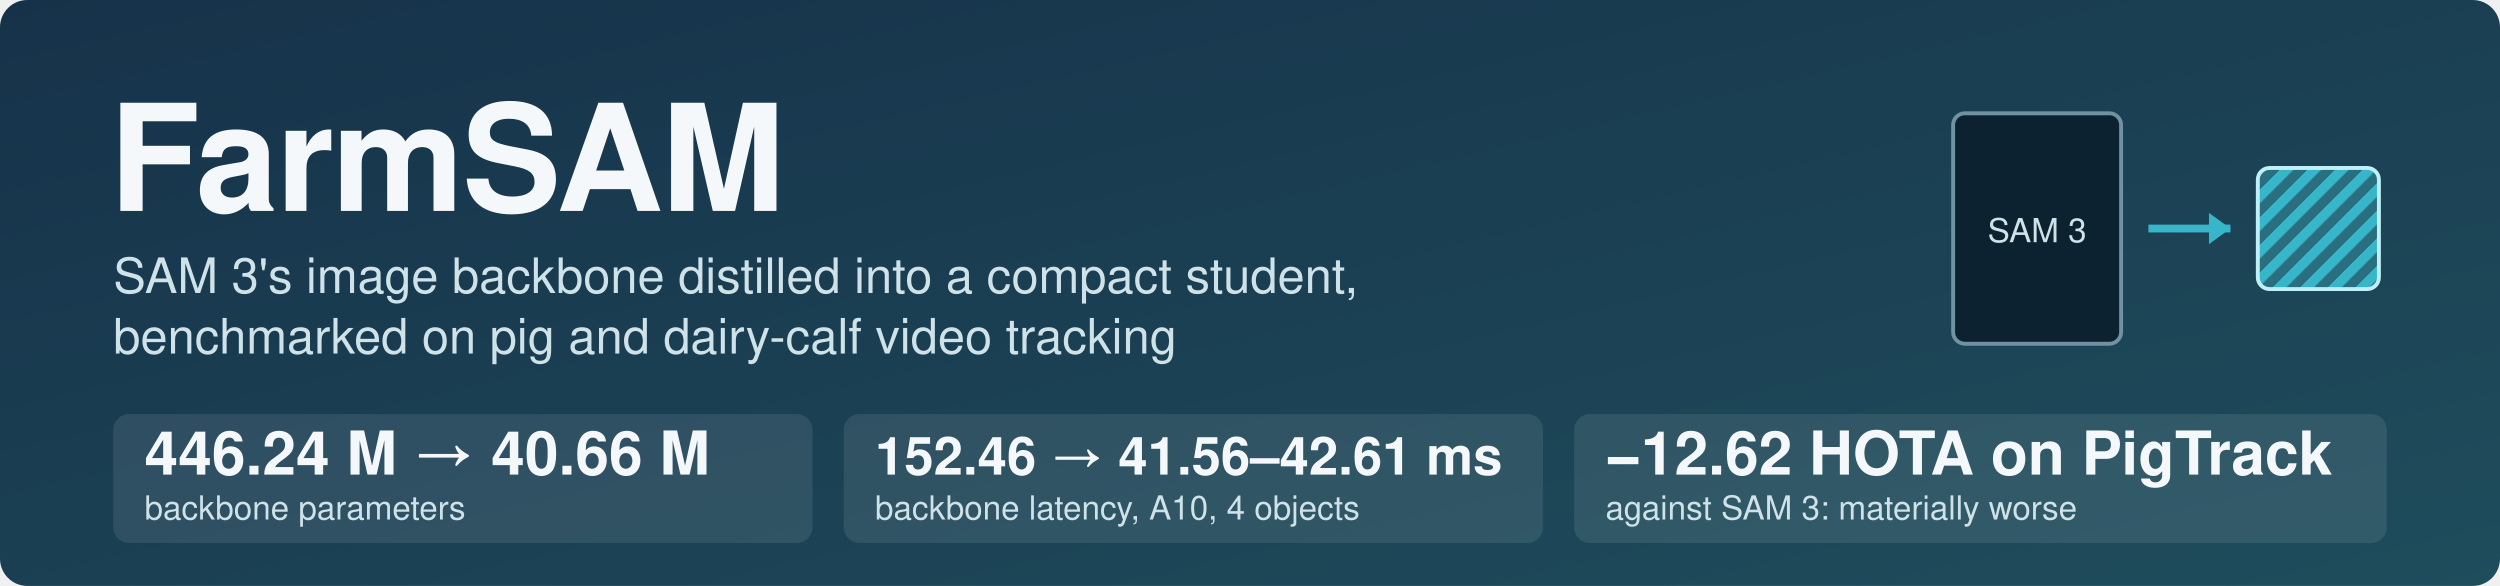
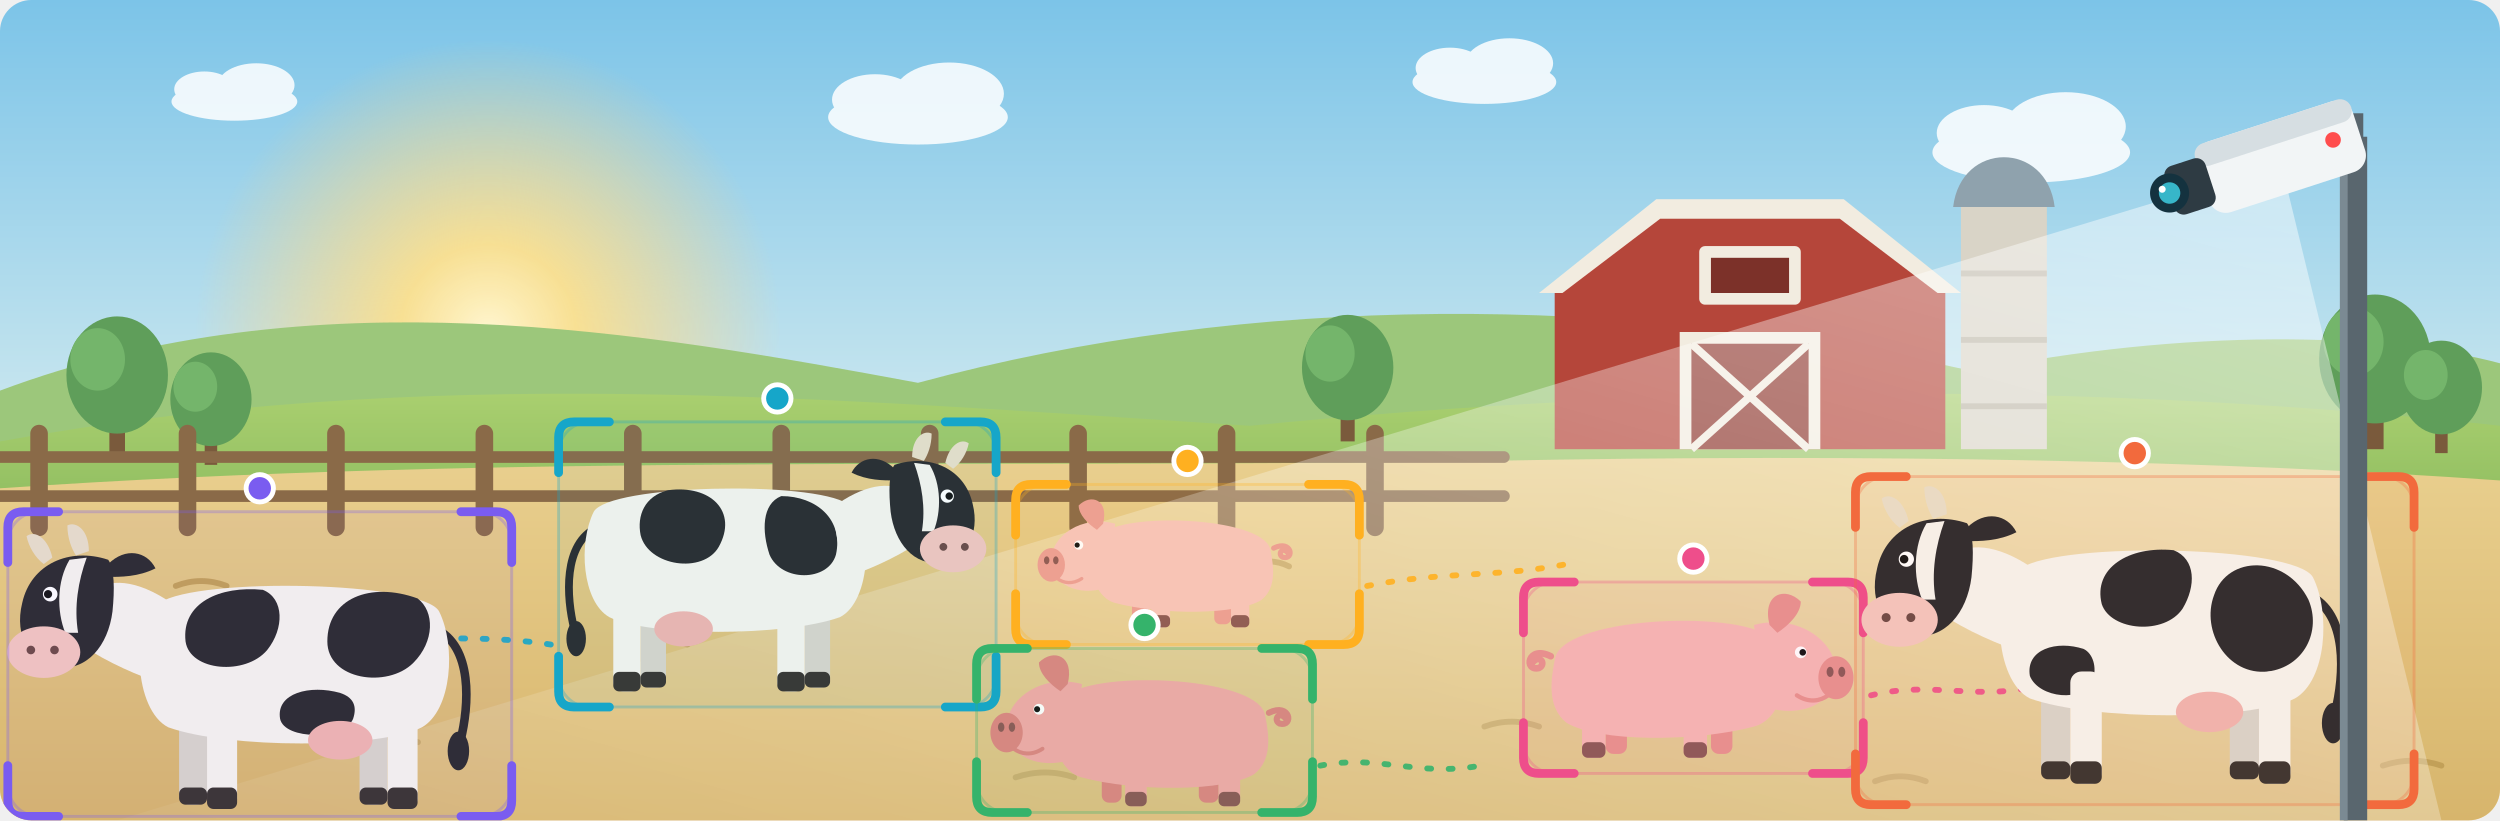
- <svg xmlns="http://www.w3.org/2000/svg" viewBox="0 0 1280 300" width="1280" height="300" role="img" aria-label="FarmSAM: SAM 3's image backbone distilled into a compact student for pig and dairy-calf video tracking">
+ <svg xmlns="http://www.w3.org/2000/svg" viewBox="0 0 1280 420" width="1280" height="420" role="img" aria-label="A farm at sunrise. A camera on a pole watches cows and pigs, each followed by a coloured tracking outline.">
  <defs>
-     <linearGradient id="g" x1="0" y1="0" x2="1" y2="1">
-       <stop offset="0" stop-color="#16324a" />
-       <stop offset="1" stop-color="#1f4d5c" />
+     <linearGradient id="sky" x1="0" y1="0" x2="0" y2="1">
+       <stop offset="0" stop-color="#7cc4e8" />
+       <stop offset=".55" stop-color="#cfe9ef" />
+       <stop offset="1" stop-color="#fde3b4" />
    </linearGradient>
-     <pattern id="h" width="10" height="10" patternUnits="userSpaceOnUse" patternTransform="rotate(45)">
-       <rect width="10" height="10" fill="#2a6f7f" />
-       <rect width="5" height="10" fill="#37b6c9" />
-     </pattern>
-     <style>
-       text { font-family: "Segoe UI", Helvetica, Arial, sans-serif; fill: #f4f8fa; }
-       .t { font-size: 76px; font-weight: 700; letter-spacing: -1px; }
-       .s { font-size: 25px; fill: #cfe2e8; }
-       .n { font-size: 31px; font-weight: 700; }
-       .l { font-size: 17px; fill: #cfe2e8; }
-     </style>
+     <radialGradient id="sun" cx=".5" cy=".5" r=".5">
+       <stop offset="0" stop-color="#fff6cf" />
+       <stop offset=".3" stop-color="#ffe08a" stop-opacity=".9" />
+       <stop offset="1" stop-color="#ffd27a" stop-opacity="0" />
+     </radialGradient>
+     <linearGradient id="field" x1="0" y1="0" x2="0" y2="1">
+       <stop offset="0" stop-color="#a9cf6f" />
+       <stop offset="1" stop-color="#7fb257" />
+     </linearGradient>
+     <linearGradient id="yard" x1="0" y1="0" x2="0" y2="1">
+       <stop offset="0" stop-color="#e9cf8e" />
+       <stop offset="1" stop-color="#d7b56c" />
+     </linearGradient>
+     <linearGradient id="beam" x1="1" y1="0" x2="0" y2="1">
+       <stop offset="0" stop-color="#ffffff" stop-opacity=".5" />
+       <stop offset="1" stop-color="#ffffff" stop-opacity=".05" />
+     </linearGradient>
+     <clipPath id="frame">
+       <rect width="1280" height="420" rx="16" />
+     </clipPath>
  </defs>
-   <rect width="1280" height="300" rx="14" fill="url(#g)" />
-   <text x="56" y="108" class="t">FarmSAM</text>
-   <text x="58" y="150" class="s">SAM 3's image backbone distilled into a compact student,</text>
-   <text x="58" y="181" class="s">benchmarked on pig and dairy-calf video tracking</text>
-   <g transform="translate(58,212)">
-     <rect width="358" height="66" rx="8" fill="#ffffff" fill-opacity=".09" />
-     <text x="16" y="31" class="n">446.24 M → 40.66 M</text>
-     <text x="16" y="54" class="l">backbone parameters</text>
-   </g>
-   <g transform="translate(432,212)">
-     <rect width="358" height="66" rx="8" fill="#ffffff" fill-opacity=".09" />
-     <text x="16" y="31" class="n" style="font-size:27px">152.46 → 41.56–42.61 ms</text>
-     <text x="16" y="54" class="l">backbone latency, A10, 4 objects</text>
-   </g>
-   <g transform="translate(806,212)">
-     <rect width="416" height="66" rx="8" fill="#ffffff" fill-opacity=".09" />
-     <text x="16" y="31" class="n">−12.62 HOTA on PigTrack</text>
-     <text x="16" y="54" class="l">against SAM 3: materially worse</text>
-   </g>
-   <g transform="translate(1000,42)">
-     <rect x="0" y="16" width="86" height="118" rx="6" fill="#0d2230" stroke="#6f93a3" stroke-width="2" />
-     <text x="43" y="82" text-anchor="middle" font-size="17" style="fill:#cfe2e8">SAM 3</text>
-     <path d="M100 75 h42" stroke="#37b6c9" stroke-width="4" />
-     <path d="M142 75 l-11 -8 v16 z" fill="#37b6c9" />
-     <rect x="156" y="44" width="62" height="62" rx="6" fill="url(#h)" stroke="#bff0f7" stroke-width="2" />
+   <g clip-path="url(#frame)">
+     <rect width="1280" height="420" fill="url(#sky)" />
+     <circle cx="250" cy="170" r="150" fill="url(#sun)" />
+     <g transform="translate(470,60) scale(1)" fill="#ffffff" opacity=".85">
+       <ellipse cx="0" cy="0" rx="46" ry="14" />
+       <ellipse cx="-22" cy="-9" rx="22" ry="13" />
+       <ellipse cx="16" cy="-12" rx="28" ry="16" />
+     </g>
+     <g transform="translate(760,42) scale(0.8)" fill="#ffffff" opacity=".85">
+       <ellipse cx="0" cy="0" rx="46" ry="14" />
+       <ellipse cx="-22" cy="-9" rx="22" ry="13" />
+       <ellipse cx="16" cy="-12" rx="28" ry="16" />
+     </g>
+     <g transform="translate(1040,78) scale(1.1)" fill="#ffffff" opacity=".85">
+       <ellipse cx="0" cy="0" rx="46" ry="14" />
+       <ellipse cx="-22" cy="-9" rx="22" ry="13" />
+       <ellipse cx="16" cy="-12" rx="28" ry="16" />
+     </g>
+     <g transform="translate(120,52) scale(0.7)" fill="#ffffff" opacity=".85">
+       <ellipse cx="0" cy="0" rx="46" ry="14" />
+       <ellipse cx="-22" cy="-9" rx="22" ry="13" />
+       <ellipse cx="16" cy="-12" rx="28" ry="16" />
+     </g>
+     <path d="M0,200 C160,140 330,170 470,196 C640,150 830,150 1010,190 C1120,168 1220,170 1280,186 L1280,300 L0,300Z" fill="#9cc77b" />
+     <path d="M0,226 C220,186 420,204 640,218 C860,196 1080,196 1280,218 L1280,300 L0,300Z" fill="url(#field)" />
+     <g transform="translate(60,214) scale(1.0)">
+       <rect x="-4" y="-6" width="8" height="26" fill="#7a5a3c" />
+       <ellipse cx="0" cy="-22" rx="26" ry="30" fill="#5f9e5a" />
+       <ellipse cx="-10" cy="-30" rx="14" ry="16" fill="#74b56b" />
+     </g>
+     <g transform="translate(108,222) scale(0.8)">
+       <rect x="-4" y="-6" width="8" height="26" fill="#7a5a3c" />
+       <ellipse cx="0" cy="-22" rx="26" ry="30" fill="#5f9e5a" />
+       <ellipse cx="-10" cy="-30" rx="14" ry="16" fill="#74b56b" />
+     </g>
+     <g transform="translate(690,208) scale(0.9)">
+       <rect x="-4" y="-6" width="8" height="26" fill="#7a5a3c" />
+       <ellipse cx="0" cy="-22" rx="26" ry="30" fill="#5f9e5a" />
+       <ellipse cx="-10" cy="-30" rx="14" ry="16" fill="#74b56b" />
+     </g>
+     <g transform="translate(1216,208) scale(1.1)">
+       <rect x="-4" y="-6" width="8" height="26" fill="#7a5a3c" />
+       <ellipse cx="0" cy="-22" rx="26" ry="30" fill="#5f9e5a" />
+       <ellipse cx="-10" cy="-30" rx="14" ry="16" fill="#74b56b" />
+     </g>
+     <g transform="translate(1250,216) scale(0.8)">
+       <rect x="-4" y="-6" width="8" height="26" fill="#7a5a3c" />
+       <ellipse cx="0" cy="-22" rx="26" ry="30" fill="#5f9e5a" />
+       <ellipse cx="-10" cy="-30" rx="14" ry="16" fill="#74b56b" />
+     </g>
+     <g transform="translate(796,96)">
+       <path d="M0,134 L0,50 L52,10 L148,10 L200,50 L200,134Z" fill="#b5463a" />
+       <path d="M-8,54 L52,6 L148,6 L208,54 L196,54 L146,16 L54,16 L4,54Z" fill="#f2ece0" />
+       <rect x="74" y="30" width="52" height="30" rx="3" fill="#f2ece0" />
+       <rect x="80" y="36" width="40" height="18" fill="#7c3129" />
+       <path d="M64,134 L64,74 L136,74 L136,134Z" fill="#f2ece0" />
+       <path d="M70,134 L70,80 L130,80 L130,134Z" fill="#8d352c" />
+       <path d="M70,80 L130,134 M130,80 L70,134" stroke="#f2ece0" stroke-width="4" />
+       <rect x="208" y="10" width="44" height="124" fill="#d9d4c7" />
+       <path d="M204,10 C208,-24 252,-24 256,10Z" fill="#8fa2ad" />
+       <path d="M208,44 H252 M208,78 H252 M208,112 H252" stroke="#bdb7a8" stroke-width="3" />
+     </g>
+     <path d="M0,250 C260,232 520,240 760,236 C960,232 1140,236 1280,246 L1280,420 L0,420Z" fill="url(#yard)" />
+     <path d="M90,300 q13.0,-5 26,0" stroke="#c2a058" stroke-width="3" fill="none" stroke-linecap="round" />
+     <path d="M180,380 q17.0,-5 34,0" stroke="#c2a058" stroke-width="3" fill="none" stroke-linecap="round" />
+     <path d="M330,330 q11.0,-5 22,0" stroke="#c2a058" stroke-width="3" fill="none" stroke-linecap="round" />
+     <path d="M520,398 q15.0,-5 30,0" stroke="#c2a058" stroke-width="3" fill="none" stroke-linecap="round" />
+     <path d="M640,290 q10.0,-5 20,0" stroke="#c2a058" stroke-width="3" fill="none" stroke-linecap="round" />
+     <path d="M760,372 q14.0,-5 28,0" stroke="#c2a058" stroke-width="3" fill="none" stroke-linecap="round" />
+     <path d="M960,400 q13.0,-5 26,0" stroke="#c2a058" stroke-width="3" fill="none" stroke-linecap="round" />
+     <path d="M1130,320 q12.0,-5 24,0" stroke="#c2a058" stroke-width="3" fill="none" stroke-linecap="round" />
+     <path d="M1220,392 q15.0,-5 30,0" stroke="#c2a058" stroke-width="3" fill="none" stroke-linecap="round" />
+     <path d="M430,268 q9.0,-5 18,0" stroke="#c2a058" stroke-width="3" fill="none" stroke-linecap="round" />
+     <g stroke="#8a6a48" stroke-linecap="round">
+       <path d="M20,222 L20,270" stroke-width="9" />
+       <path d="M96,222 L96,270" stroke-width="9" />
+       <path d="M172,222 L172,270" stroke-width="9" />
+       <path d="M248,222 L248,270" stroke-width="9" />
+       <path d="M324,222 L324,270" stroke-width="9" />
+       <path d="M400,222 L400,270" stroke-width="9" />
+       <path d="M476,222 L476,270" stroke-width="9" />
+       <path d="M552,222 L552,270" stroke-width="9" />
+       <path d="M628,222 L628,270" stroke-width="9" />
+       <path d="M704,222 L704,270" stroke-width="9" />
+       <path d="M0,234 L770,234 M0,254 L770,254" stroke-width="6" />
+     </g>
+     <path d="M1168,84 L60,420 L1250,420Z" fill="url(#beam)" />
+     <g transform="translate(610,290) scale(-0.78,0.78)">
+       <rect x="-26" y="14" width="11" height="24" rx="4" fill="#ec9f97" />
+       <rect x="28" y="14" width="11" height="24" rx="4" fill="#ec9f97" />
+       <path d="M-54,-12 C-66,-18 -68,-4 -60,-6 C-56,-8 -60,-14 -64,-8" stroke="#ec9f97" stroke-width="3.4" fill="none" stroke-linecap="round" />
+       <path d="M-52,-10 C-50,-32 40,-36 58,-22 C72,-10 66,20 50,24 C20,32 -30,32 -46,22 C-56,14 -54,0 -52,-10Z" fill="#f8c5bd" />
+       <rect x="-38" y="16" width="12" height="24" rx="4" fill="#f8c5bd" />
+       <rect x="-38" y="32" width="12" height="8" rx="3" fill="#8d5a57" />
+       <rect x="14" y="16" width="12" height="24" rx="4" fill="#f8c5bd" />
+       <rect x="14" y="32" width="12" height="8" rx="3" fill="#8d5a57" />
+       <path d="M50,-28 C72,-34 92,-20 92,-4 C92,12 74,20 56,14Z" fill="#f8c5bd" />
+       <ellipse cx="92" cy="-1" rx="9" ry="11" fill="#ec9f97" />
+       <ellipse cx="89" cy="-4" rx="1.8" ry="2.6" fill="#8d5a57" />
+       <ellipse cx="95" cy="-4" rx="1.8" ry="2.6" fill="#8d5a57" />
+       <path d="M58,-28 C54,-44 66,-48 74,-40 C74,-34 68,-28 62,-24Z" fill="#ec9f97" />
+       <circle cx="74" cy="-14" r="3" fill="#fff" />
+       <circle cx="75" cy="-14" r="1.7" fill="#151515" />
+       <path d="M72,8 C78,12 84,11 88,8" stroke="#ec9f97" stroke-width="2.2" fill="none" stroke-linecap="round" />
+     </g>
+     <path d="M700,300 C740,292 770,296 806,288" fill="none" stroke="#ffb020" stroke-width="3" stroke-dasharray="2 9" stroke-linecap="round" opacity=".9" />
+     <rect x="520" y="248" width="176" height="82" rx="16" fill="#ffb020" fill-opacity=".05" stroke="#ffb020" stroke-opacity=".3" stroke-width="1.5" />
+     <path d="M546,248 L528,248 Q520,248 520,256 L520,274" fill="none" stroke="#ffb020" stroke-width="4.5" stroke-linecap="round" />
+     <path d="M670,248 L688,248 Q696,248 696,256 L696,274" fill="none" stroke="#ffb020" stroke-width="4.5" stroke-linecap="round" />
+     <path d="M546,330 L528,330 Q520,330 520,322 L520,304" fill="none" stroke="#ffb020" stroke-width="4.5" stroke-linecap="round" />
+     <path d="M670,330 L688,330 Q696,330 696,322 L696,304" fill="none" stroke="#ffb020" stroke-width="4.5" stroke-linecap="round" />
+     <circle cx="608.0" cy="236" r="7" fill="#ffb020" stroke="#ffffff" stroke-width="2.5" />
+     <g transform="translate(372,292) scale(1.0,1.0)">
+       <rect x="-44" y="10" width="13" height="50" rx="5" fill="#d9d5cc" />
+       <rect x="40" y="10" width="13" height="50" rx="5" fill="#d9d5cc" />
+       <path d="M-66,-22 C-84,-14 -82,14 -78,30" stroke="#2b2b2e" stroke-width="4" fill="none" stroke-linecap="round" />
+       <ellipse cx="-77" cy="35" rx="5" ry="9" fill="#2b2b2e" />
+       <path d="M-68,-30 C-60,-44 44,-46 62,-34 C76,-24 74,16 58,24 C30,34 -40,34 -60,24 C-74,16 -76,-14 -68,-30Z" fill="#f7f4ee" />
+       <path d="M-30,-41 C-8,-44 6,-30 -4,-12 C-12,2 -40,-2 -44,-18 C-46,-28 -42,-38 -30,-41Z" fill="#2b2b2e" />
+       <path d="M28,-38 C46,-38 60,-26 56,-8 C52,6 28,6 22,-8 C18,-20 18,-34 28,-38Z" fill="#2b2b2e" />
+       <rect x="-58" y="12" width="14" height="50" rx="5" fill="#f7f4ee" />
+       <rect x="-58" y="52" width="14" height="10" rx="3" fill="#3a3430" />
+       <rect x="26" y="12" width="14" height="50" rx="5" fill="#f7f4ee" />
+       <rect x="26" y="52" width="14" height="10" rx="3" fill="#3a3430" />
+       <rect x="-44" y="52" width="13" height="8" rx="3" fill="#3a3430" />
+       <rect x="40" y="52" width="13" height="8" rx="3" fill="#3a3430" />
+       <ellipse cx="-22" cy="30" rx="15" ry="9" fill="#f0b6b0" />
+       <path d="M54,-32 C70,-44 84,-46 92,-40 L98,-14 C86,-6 72,0 60,4Z" fill="#f7f4ee" />
+       <path d="M86,-54 C104,-60 122,-52 126,-34 C130,-18 122,-6 110,-4 C96,-2 86,-14 84,-30 C83,-40 83,-50 86,-54Z" fill="#2b2b2e" />
+       <path d="M104,-54 C110,-44 110,-30 106,-20 L100,-20 C102,-32 100,-44 96,-55Z" fill="#f7f4ee" />
+       <ellipse cx="116" cy="-11" rx="17" ry="12" fill="#f3c6bf" />
+       <circle cx="111" cy="-12" r="2" fill="#6d4a46" />
+       <circle cx="122" cy="-12" r="2" fill="#6d4a46" />
+       <circle cx="113" cy="-38" r="3.4" fill="#fff" />
+       <circle cx="114" cy="-38" r="1.9" fill="#151515" />
+       <path d="M86,-52 C78,-60 68,-58 64,-50 C72,-46 80,-46 87,-46Z" fill="#2b2b2e" />
+       <path d="M95,-58 C95,-68 101,-72 105,-70 C105,-64 103,-59 101,-56Z" fill="#e9dfc9" />
+       <path d="M112,-55 C114,-64 120,-68 124,-65 C123,-60 120,-55 116,-52Z" fill="#e9dfc9" />
+     </g>
+     <path d="M282,330 C230,322 190,334 150,318" fill="none" stroke="#16a6c9" stroke-width="3" stroke-dasharray="2 9" stroke-linecap="round" opacity=".9" />
+     <rect x="286" y="216" width="224" height="146" rx="16" fill="#16a6c9" fill-opacity=".05" stroke="#16a6c9" stroke-opacity=".3" stroke-width="1.5" />
+     <path d="M312,216 L294,216 Q286,216 286,224 L286,242" fill="none" stroke="#16a6c9" stroke-width="4.5" stroke-linecap="round" />
+     <path d="M484,216 L502,216 Q510,216 510,224 L510,242" fill="none" stroke="#16a6c9" stroke-width="4.5" stroke-linecap="round" />
+     <path d="M312,362 L294,362 Q286,362 286,354 L286,336" fill="none" stroke="#16a6c9" stroke-width="4.5" stroke-linecap="round" />
+     <path d="M484,362 L502,362 Q510,362 510,354 L510,336" fill="none" stroke="#16a6c9" stroke-width="4.5" stroke-linecap="round" />
+     <circle cx="398.0" cy="204" r="7" fill="#16a6c9" stroke="#ffffff" stroke-width="2.5" />
+     <g transform="translate(848,348) scale(1.0,1.0)">
+       <rect x="-26" y="14" width="11" height="24" rx="4" fill="#e8938f" />
+       <rect x="28" y="14" width="11" height="24" rx="4" fill="#e8938f" />
+       <path d="M-54,-12 C-66,-18 -68,-4 -60,-6 C-56,-8 -60,-14 -64,-8" stroke="#e8938f" stroke-width="3.4" fill="none" stroke-linecap="round" />
+       <path d="M-52,-10 C-50,-32 40,-36 58,-22 C72,-10 66,20 50,24 C20,32 -30,32 -46,22 C-56,14 -54,0 -52,-10Z" fill="#f6b8b4" />
+       <rect x="-38" y="16" width="12" height="24" rx="4" fill="#f6b8b4" />
+       <rect x="-38" y="32" width="12" height="8" rx="3" fill="#8d5a57" />
+       <rect x="14" y="16" width="12" height="24" rx="4" fill="#f6b8b4" />
+       <rect x="14" y="32" width="12" height="8" rx="3" fill="#8d5a57" />
+       <path d="M50,-28 C72,-34 92,-20 92,-4 C92,12 74,20 56,14Z" fill="#f6b8b4" />
+       <ellipse cx="92" cy="-1" rx="9" ry="11" fill="#e8938f" />
+       <ellipse cx="89" cy="-4" rx="1.8" ry="2.6" fill="#8d5a57" />
+       <ellipse cx="95" cy="-4" rx="1.8" ry="2.6" fill="#8d5a57" />
+       <path d="M58,-28 C54,-44 66,-48 74,-40 C74,-34 68,-28 62,-24Z" fill="#e8938f" />
+       <circle cx="74" cy="-14" r="3" fill="#fff" />
+       <circle cx="75" cy="-14" r="1.7" fill="#151515" />
+       <path d="M72,8 C78,12 84,11 88,8" stroke="#e8938f" stroke-width="2.2" fill="none" stroke-linecap="round" />
+     </g>
+     <path d="M958,356 C990,348 1014,360 1048,350" fill="none" stroke="#ee4e8b" stroke-width="3" stroke-dasharray="2 9" stroke-linecap="round" opacity=".9" />
+     <rect x="780" y="298" width="174" height="98" rx="16" fill="#ee4e8b" fill-opacity=".05" stroke="#ee4e8b" stroke-opacity=".3" stroke-width="1.5" />
+     <path d="M806,298 L788,298 Q780,298 780,306 L780,324" fill="none" stroke="#ee4e8b" stroke-width="4.5" stroke-linecap="round" />
+     <path d="M928,298 L946,298 Q954,298 954,306 L954,324" fill="none" stroke="#ee4e8b" stroke-width="4.5" stroke-linecap="round" />
+     <path d="M806,396 L788,396 Q780,396 780,388 L780,370" fill="none" stroke="#ee4e8b" stroke-width="4.5" stroke-linecap="round" />
+     <path d="M928,396 L946,396 Q954,396 954,388 L954,370" fill="none" stroke="#ee4e8b" stroke-width="4.5" stroke-linecap="round" />
+     <circle cx="867.0" cy="286" r="7" fill="#ee4e8b" stroke="#ffffff" stroke-width="2.5" />
+     <g transform="translate(150,346) scale(-1.1,1.1)">
+       <rect x="-44" y="10" width="13" height="50" rx="5" fill="#d9d5cc" />
+       <rect x="40" y="10" width="13" height="50" rx="5" fill="#d9d5cc" />
+       <path d="M-66,-22 C-84,-14 -82,14 -78,30" stroke="#2b2b2e" stroke-width="4" fill="none" stroke-linecap="round" />
+       <ellipse cx="-77" cy="35" rx="5" ry="9" fill="#2b2b2e" />
+       <path d="M-68,-30 C-60,-44 44,-46 62,-34 C76,-24 74,16 58,24 C30,34 -40,34 -60,24 C-74,16 -76,-14 -68,-30Z" fill="#f7f4ee" />
+       <path d="M-58,-36 C-36,-44 -16,-36 -16,-16 C-16,2 -44,6 -56,-6 C-66,-16 -66,-30 -58,-36Z" fill="#2b2b2e" />
+       <path d="M14,-40 C34,-42 52,-34 50,-16 C48,-2 22,0 12,-12 C4,-22 4,-36 14,-40Z" fill="#2b2b2e" />
+       <path d="M-22,8 C-8,4 8,8 6,20 C4,30 -24,30 -28,20 C-30,14 -28,10 -22,8Z" fill="#2b2b2e" />
+       <rect x="-58" y="12" width="14" height="50" rx="5" fill="#f7f4ee" />
+       <rect x="-58" y="52" width="14" height="10" rx="3" fill="#3a3430" />
+       <rect x="26" y="12" width="14" height="50" rx="5" fill="#f7f4ee" />
+       <rect x="26" y="52" width="14" height="10" rx="3" fill="#3a3430" />
+       <rect x="-44" y="52" width="13" height="8" rx="3" fill="#3a3430" />
+       <rect x="40" y="52" width="13" height="8" rx="3" fill="#3a3430" />
+       <ellipse cx="-22" cy="30" rx="15" ry="9" fill="#f0b6b0" />
+       <path d="M54,-32 C70,-44 84,-46 92,-40 L98,-14 C86,-6 72,0 60,4Z" fill="#f7f4ee" />
+       <path d="M86,-54 C104,-60 122,-52 126,-34 C130,-18 122,-6 110,-4 C96,-2 86,-14 84,-30 C83,-40 83,-50 86,-54Z" fill="#2b2b2e" />
+       <path d="M104,-54 C110,-44 110,-30 106,-20 L100,-20 C102,-32 100,-44 96,-55Z" fill="#f7f4ee" />
+       <ellipse cx="116" cy="-11" rx="17" ry="12" fill="#f3c6bf" />
+       <circle cx="111" cy="-12" r="2" fill="#6d4a46" />
+       <circle cx="122" cy="-12" r="2" fill="#6d4a46" />
+       <circle cx="113" cy="-38" r="3.4" fill="#fff" />
+       <circle cx="114" cy="-38" r="1.9" fill="#151515" />
+       <path d="M86,-52 C78,-60 68,-58 64,-50 C72,-46 80,-46 87,-46Z" fill="#2b2b2e" />
+       <path d="M95,-58 C95,-68 101,-72 105,-70 C105,-64 103,-59 101,-56Z" fill="#e9dfc9" />
+       <path d="M112,-55 C114,-64 120,-68 124,-65 C123,-60 120,-55 116,-52Z" fill="#e9dfc9" />
+     </g>
+     <rect x="4" y="262" width="258" height="156" rx="16" fill="#7a5cf0" fill-opacity=".05" stroke="#7a5cf0" stroke-opacity=".3" stroke-width="1.5" />
+     <path d="M30,262 L12,262 Q4,262 4,270 L4,288" fill="none" stroke="#7a5cf0" stroke-width="4.5" stroke-linecap="round" />
+     <path d="M236,262 L254,262 Q262,262 262,270 L262,288" fill="none" stroke="#7a5cf0" stroke-width="4.5" stroke-linecap="round" />
+     <path d="M30,418 L12,418 Q4,418 4,410 L4,392" fill="none" stroke="#7a5cf0" stroke-width="4.5" stroke-linecap="round" />
+     <path d="M236,418 L254,418 Q262,418 262,410 L262,392" fill="none" stroke="#7a5cf0" stroke-width="4.5" stroke-linecap="round" />
+     <circle cx="133.0" cy="250" r="7" fill="#7a5cf0" stroke="#ffffff" stroke-width="2.5" />
+     <g transform="translate(600,376) scale(-0.92,0.92)">
+       <rect x="-26" y="14" width="11" height="24" rx="4" fill="#de8682" />
+       <rect x="28" y="14" width="11" height="24" rx="4" fill="#de8682" />
+       <path d="M-54,-12 C-66,-18 -68,-4 -60,-6 C-56,-8 -60,-14 -64,-8" stroke="#de8682" stroke-width="3.4" fill="none" stroke-linecap="round" />
+       <path d="M-52,-10 C-50,-32 40,-36 58,-22 C72,-10 66,20 50,24 C20,32 -30,32 -46,22 C-56,14 -54,0 -52,-10Z" fill="#f2aaa8" />
+       <rect x="-38" y="16" width="12" height="24" rx="4" fill="#f2aaa8" />
+       <rect x="-38" y="32" width="12" height="8" rx="3" fill="#8d5a57" />
+       <rect x="14" y="16" width="12" height="24" rx="4" fill="#f2aaa8" />
+       <rect x="14" y="32" width="12" height="8" rx="3" fill="#8d5a57" />
+       <path d="M50,-28 C72,-34 92,-20 92,-4 C92,12 74,20 56,14Z" fill="#f2aaa8" />
+       <ellipse cx="92" cy="-1" rx="9" ry="11" fill="#de8682" />
+       <ellipse cx="89" cy="-4" rx="1.8" ry="2.6" fill="#8d5a57" />
+       <ellipse cx="95" cy="-4" rx="1.8" ry="2.6" fill="#8d5a57" />
+       <path d="M58,-28 C54,-44 66,-48 74,-40 C74,-34 68,-28 62,-24Z" fill="#de8682" />
+       <circle cx="74" cy="-14" r="3" fill="#fff" />
+       <circle cx="75" cy="-14" r="1.7" fill="#151515" />
+       <path d="M72,8 C78,12 84,11 88,8" stroke="#de8682" stroke-width="2.2" fill="none" stroke-linecap="round" />
+     </g>
+     <path d="M676,392 C706,386 726,398 758,392" fill="none" stroke="#35b36b" stroke-width="3" stroke-dasharray="2 9" stroke-linecap="round" opacity=".9" />
+     <rect x="500" y="332" width="172" height="84" rx="16" fill="#35b36b" fill-opacity=".05" stroke="#35b36b" stroke-opacity=".3" stroke-width="1.5" />
+     <path d="M526,332 L508,332 Q500,332 500,340 L500,358" fill="none" stroke="#35b36b" stroke-width="4.5" stroke-linecap="round" />
+     <path d="M646,332 L664,332 Q672,332 672,340 L672,358" fill="none" stroke="#35b36b" stroke-width="4.5" stroke-linecap="round" />
+     <path d="M526,416 L508,416 Q500,416 500,408 L500,390" fill="none" stroke="#35b36b" stroke-width="4.5" stroke-linecap="round" />
+     <path d="M646,416 L664,416 Q672,416 672,408 L672,390" fill="none" stroke="#35b36b" stroke-width="4.5" stroke-linecap="round" />
+     <circle cx="586.0" cy="320" r="7" fill="#35b36b" stroke="#ffffff" stroke-width="2.5" />
+     <g transform="translate(1106,330) scale(-1.15,1.15)">
+       <rect x="-44" y="10" width="13" height="50" rx="5" fill="#d9d5cc" />
+       <rect x="40" y="10" width="13" height="50" rx="5" fill="#d9d5cc" />
+       <path d="M-66,-22 C-84,-14 -82,14 -78,30" stroke="#2b2b2e" stroke-width="4" fill="none" stroke-linecap="round" />
+       <ellipse cx="-77" cy="35" rx="5" ry="9" fill="#2b2b2e" />
+       <path d="M-68,-30 C-60,-44 44,-46 62,-34 C76,-24 74,16 58,24 C30,34 -40,34 -60,24 C-74,16 -76,-14 -68,-30Z" fill="#f7f4ee" />
+       <path d="M-66,-20 C-56,-40 -30,-40 -24,-22 C-18,-6 -30,14 -48,12 C-64,10 -72,-6 -66,-20Z" fill="#2b2b2e" />
+       <path d="M-6,-42 C14,-44 30,-34 26,-18 C22,-6 -2,-4 -10,-16 C-16,-26 -16,-38 -6,-42Z" fill="#2b2b2e" />
+       <path d="M34,2 C46,-2 60,2 58,14 C54,24 34,26 30,16 C28,10 30,4 34,2Z" fill="#2b2b2e" />
+       <rect x="-58" y="12" width="14" height="50" rx="5" fill="#f7f4ee" />
+       <rect x="-58" y="52" width="14" height="10" rx="3" fill="#3a3430" />
+       <rect x="26" y="12" width="14" height="50" rx="5" fill="#f7f4ee" />
+       <rect x="26" y="52" width="14" height="10" rx="3" fill="#3a3430" />
+       <rect x="-44" y="52" width="13" height="8" rx="3" fill="#3a3430" />
+       <rect x="40" y="52" width="13" height="8" rx="3" fill="#3a3430" />
+       <ellipse cx="-22" cy="30" rx="15" ry="9" fill="#f0b6b0" />
+       <path d="M54,-32 C70,-44 84,-46 92,-40 L98,-14 C86,-6 72,0 60,4Z" fill="#f7f4ee" />
+       <path d="M86,-54 C104,-60 122,-52 126,-34 C130,-18 122,-6 110,-4 C96,-2 86,-14 84,-30 C83,-40 83,-50 86,-54Z" fill="#2b2b2e" />
+       <path d="M104,-54 C110,-44 110,-30 106,-20 L100,-20 C102,-32 100,-44 96,-55Z" fill="#f7f4ee" />
+       <ellipse cx="116" cy="-11" rx="17" ry="12" fill="#f3c6bf" />
+       <circle cx="111" cy="-12" r="2" fill="#6d4a46" />
+       <circle cx="122" cy="-12" r="2" fill="#6d4a46" />
+       <circle cx="113" cy="-38" r="3.4" fill="#fff" />
+       <circle cx="114" cy="-38" r="1.9" fill="#151515" />
+       <path d="M86,-52 C78,-60 68,-58 64,-50 C72,-46 80,-46 87,-46Z" fill="#2b2b2e" />
+       <path d="M95,-58 C95,-68 101,-72 105,-70 C105,-64 103,-59 101,-56Z" fill="#e9dfc9" />
+       <path d="M112,-55 C114,-64 120,-68 124,-65 C123,-60 120,-55 116,-52Z" fill="#e9dfc9" />
+     </g>
+     <rect x="950" y="244" width="286" height="168" rx="16" fill="#f26a3d" fill-opacity=".05" stroke="#f26a3d" stroke-opacity=".3" stroke-width="1.5" />
+     <path d="M976,244 L958,244 Q950,244 950,252 L950,270" fill="none" stroke="#f26a3d" stroke-width="4.5" stroke-linecap="round" />
+     <path d="M1210,244 L1228,244 Q1236,244 1236,252 L1236,270" fill="none" stroke="#f26a3d" stroke-width="4.5" stroke-linecap="round" />
+     <path d="M976,412 L958,412 Q950,412 950,404 L950,386" fill="none" stroke="#f26a3d" stroke-width="4.5" stroke-linecap="round" />
+     <path d="M1210,412 L1228,412 Q1236,412 1236,404 L1236,386" fill="none" stroke="#f26a3d" stroke-width="4.5" stroke-linecap="round" />
+     <circle cx="1093.0" cy="232" r="7" fill="#f26a3d" stroke="#ffffff" stroke-width="2.5" />
+     <g>
+       <rect x="1200" y="70" width="12" height="350" fill="#59666e" />
+       <rect x="1198" y="70" width="4" height="350" fill="#7b8a93" />
+       <path d="M1206,80 L1206,62 L1176,62" stroke="#59666e" stroke-width="8" fill="none" stroke-linecap="round" />
+       <g transform="rotate(-18 1172 80)">
+         <rect x="1126" y="60" width="84" height="38" rx="9" fill="#f2f5f6" />
+         <rect x="1126" y="60" width="84" height="12" rx="6" fill="#d6dee2" />
+         <rect x="1108" y="66" width="22" height="26" rx="5" fill="#2e3b43" />
+         <circle cx="1108" cy="79" r="10" fill="#14323f" />
+         <circle cx="1108" cy="79" r="5.5" fill="#37b6c9" />
+         <circle cx="1105" cy="76" r="1.8" fill="#ffffff" />
+         <circle cx="1196" cy="79" r="4" fill="#ff4d4d" />
+       </g>
+     </g>
  </g>
</svg>
